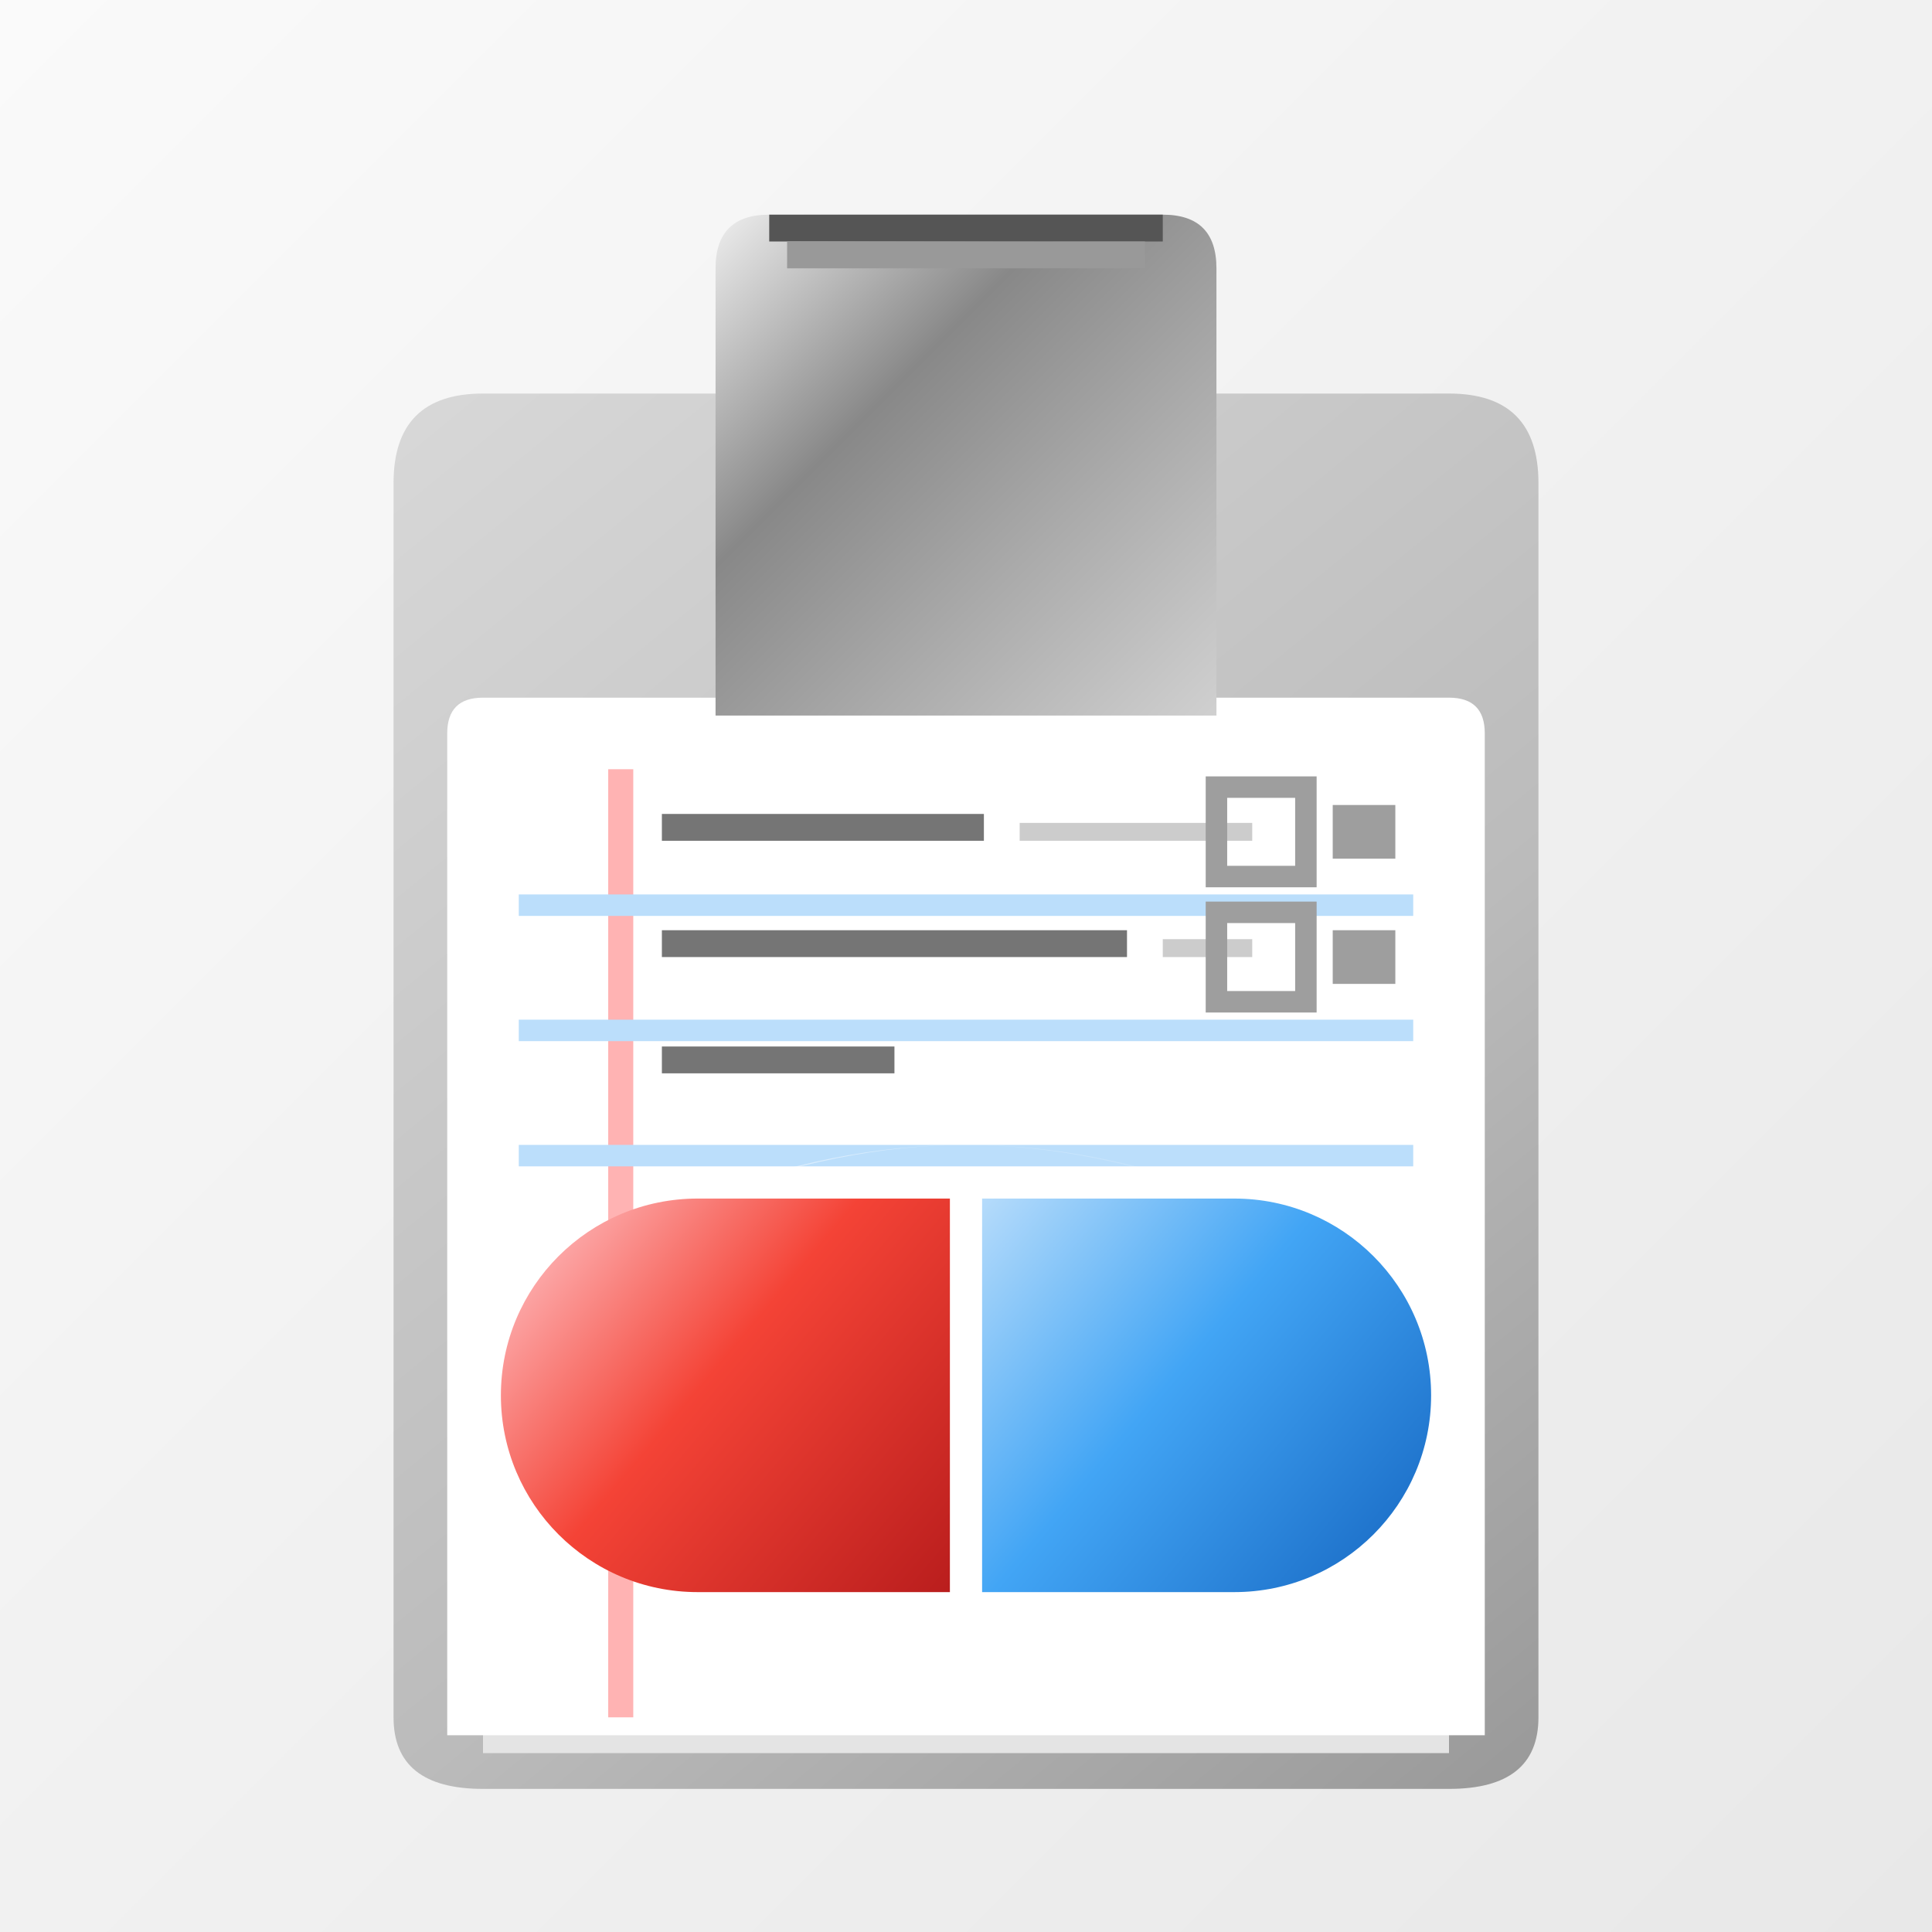
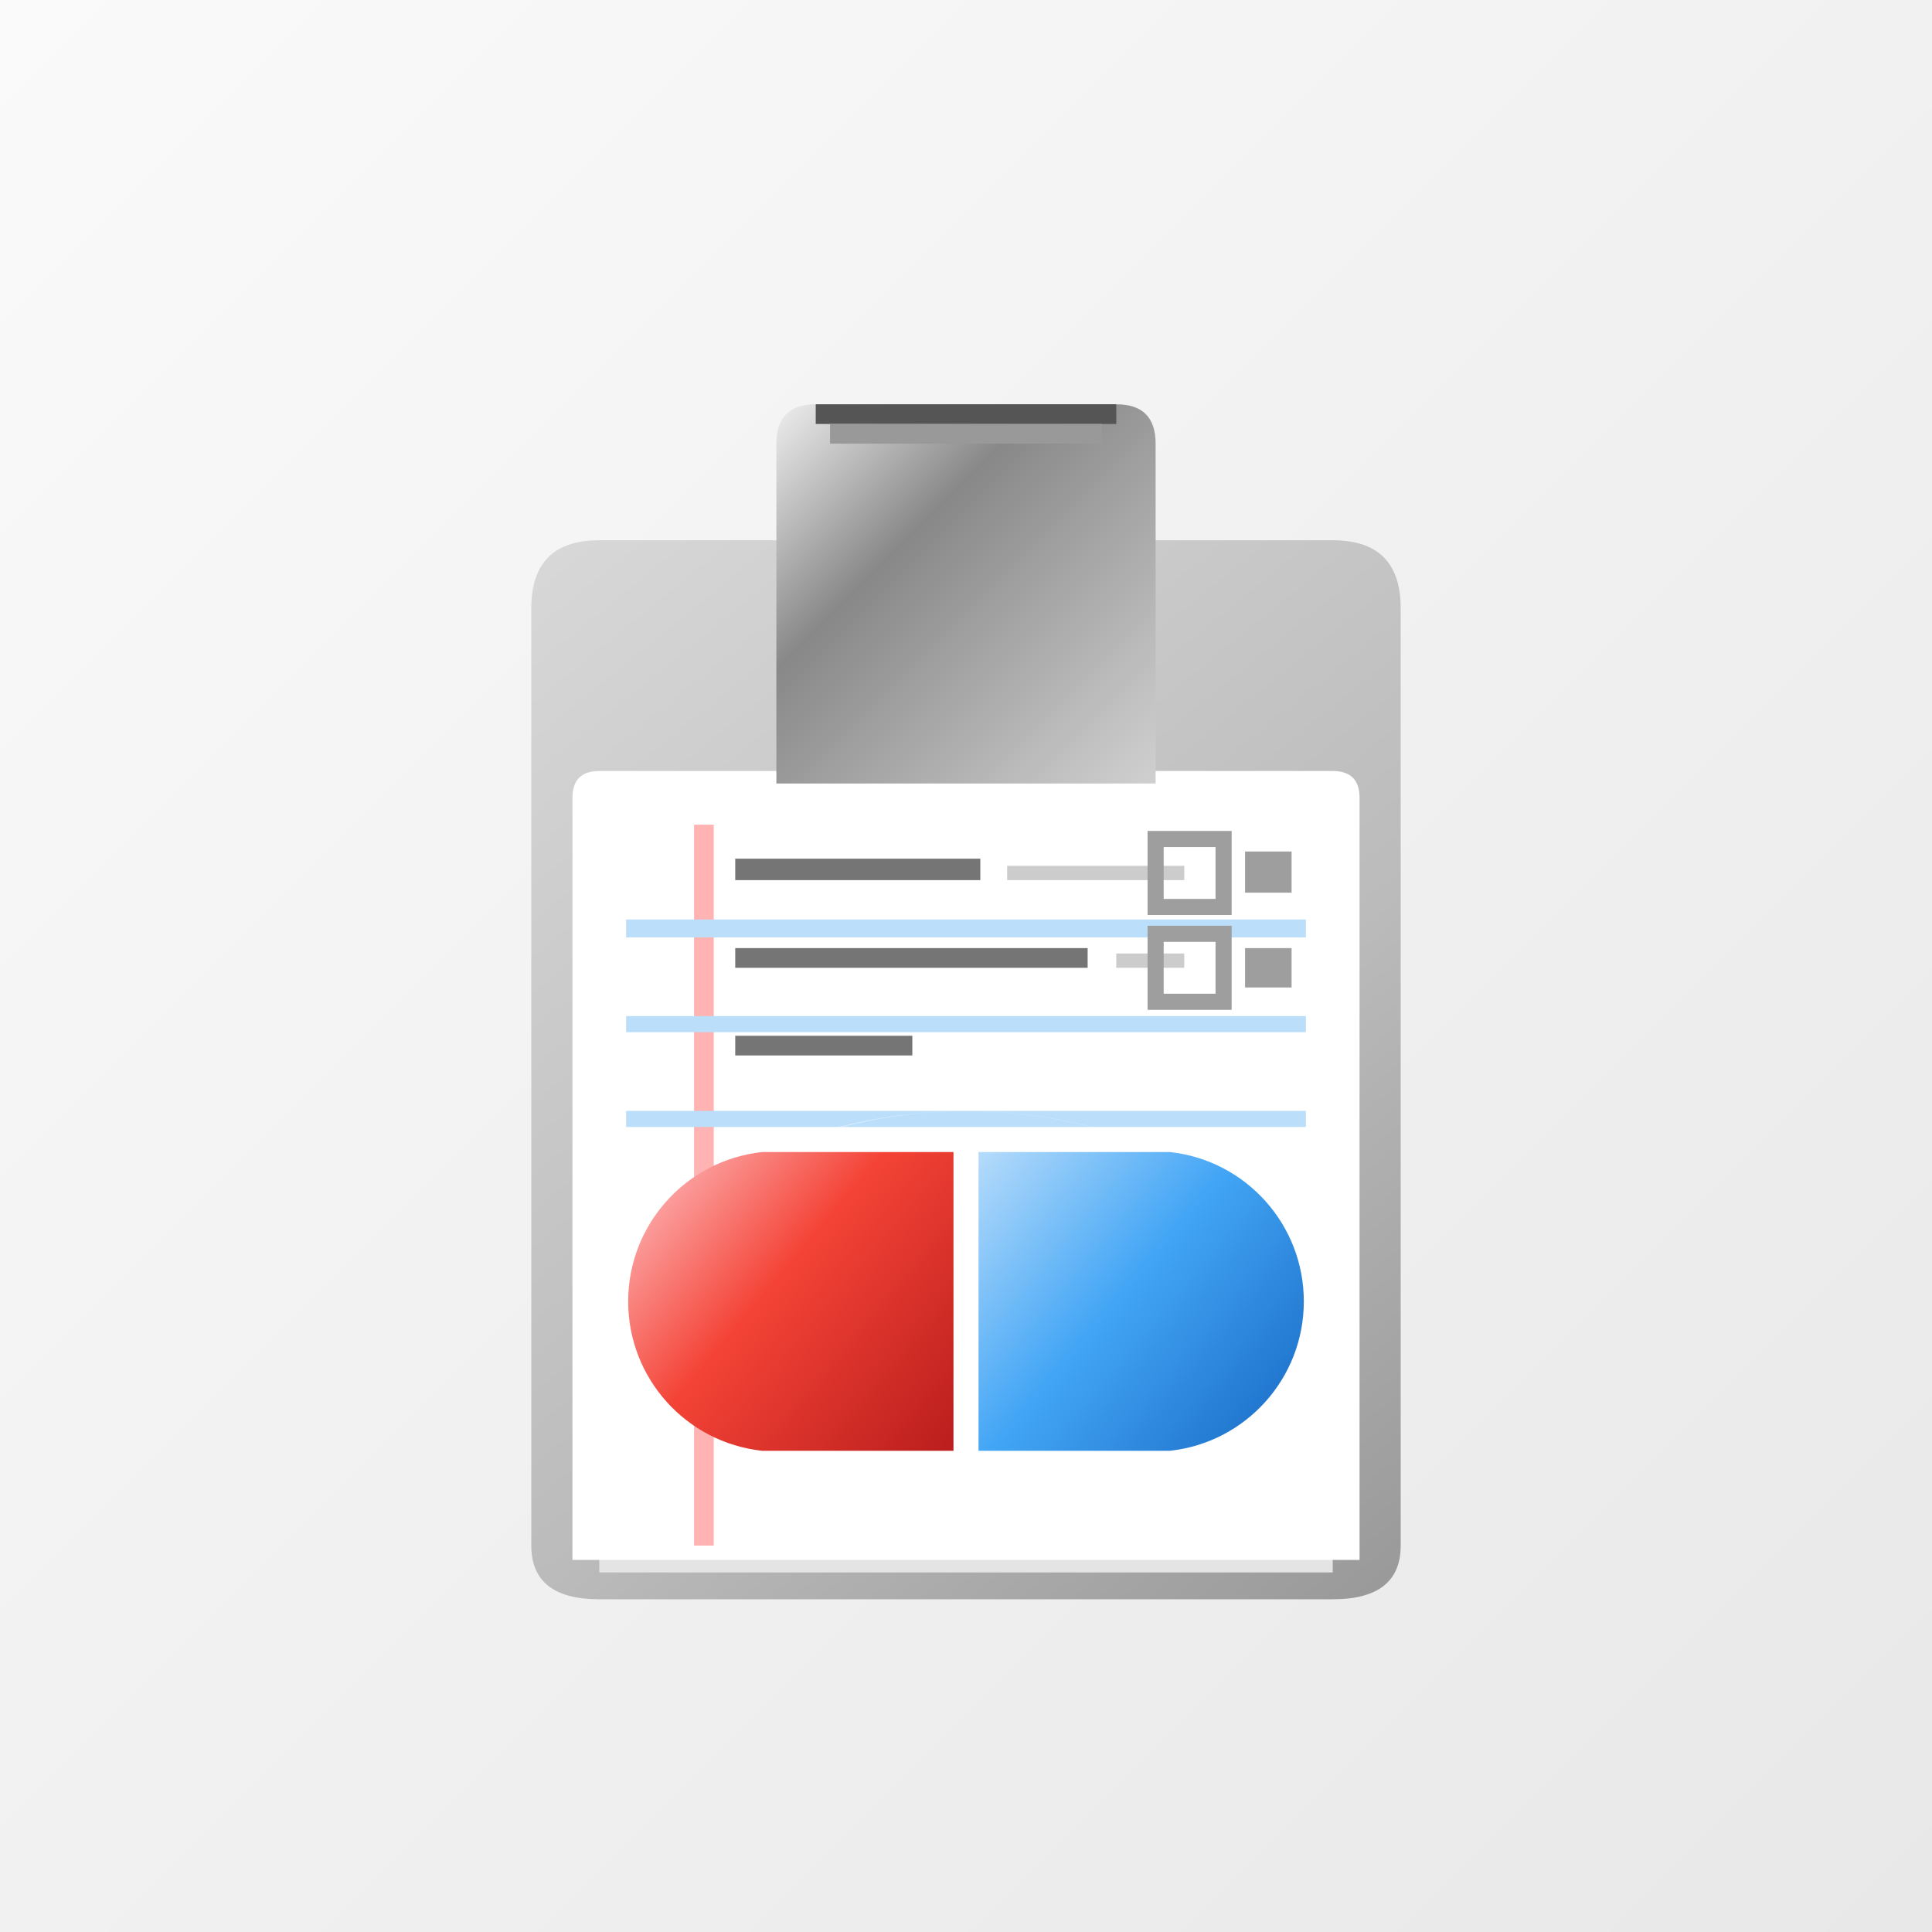
<svg xmlns="http://www.w3.org/2000/svg" width="108" height="108" viewBox="0 0 108 108">
  <defs>
    <linearGradient id="gBg" x1="0" y1="0" x2="108" y2="108" gradientUnits="userSpaceOnUse">
      <stop offset="0" stop-color="#FAFAFA" />
      <stop offset="1" stop-color="#E8E8E8" />
    </linearGradient>
-     <linearGradient id="gBoard" x1="22" y1="22" x2="86" y2="100" gradientUnits="userSpaceOnUse">
+     <linearGradient id="gBoard" x1="30" y1="30" x2="78" y2="89" gradientUnits="userSpaceOnUse">
      <stop offset="0" stop-color="#D8D8D8" />
      <stop offset="0.6" stop-color="#BBBBBB" />
      <stop offset="1" stop-color="#999999" />
    </linearGradient>
-     <linearGradient id="gClip" x1="40" y1="12" x2="68" y2="40" gradientUnits="userSpaceOnUse">
+     <linearGradient id="gClip" x1="43.4" y1="22.6" x2="64.6" y2="43.8" gradientUnits="userSpaceOnUse">
      <stop offset="0" stop-color="#EEEEEE" />
      <stop offset="0.35" stop-color="#888888" />
      <stop offset="0.65" stop-color="#AAAAAA" />
      <stop offset="1" stop-color="#D0D0D0" />
    </linearGradient>
-     <linearGradient id="gPillRed" x1="28" y1="67" x2="54" y2="89" gradientUnits="userSpaceOnUse">
+     <linearGradient id="gPillRed" x1="34.2" y1="64.4" x2="54" y2="81.1" gradientUnits="userSpaceOnUse">
      <stop offset="0" stop-color="#FFCDD2" />
      <stop offset="0.45" stop-color="#F44336" />
      <stop offset="1" stop-color="#B71C1C" />
    </linearGradient>
-     <linearGradient id="gPillBlue" x1="54" y1="67" x2="80" y2="89" gradientUnits="userSpaceOnUse">
+     <linearGradient id="gPillBlue" x1="54" y1="64.4" x2="74" y2="81.1" gradientUnits="userSpaceOnUse">
      <stop offset="0" stop-color="#BBDEFB" />
      <stop offset="0.45" stop-color="#42A5F5" />
      <stop offset="1" stop-color="#1565C0" />
    </linearGradient>
-     <linearGradient id="gPillShine" x1="39" y1="61" x2="69" y2="70" gradientUnits="userSpaceOnUse">
+     <linearGradient id="gPillShine" x1="42.6" y1="59.8" x2="65.4" y2="66.6" gradientUnits="userSpaceOnUse">
      <stop offset="0" stop-color="#FFFFFF" stop-opacity="0.60" />
      <stop offset="1" stop-color="#FFFFFF" stop-opacity="0" />
    </linearGradient>
  </defs>
  <rect width="108" height="108" fill="url(#gBg)" />
-   <path d="M22,27 Q22,22 27,22 L81,22 Q86,22 86,27 L86,96 Q86,100 81,100 L27,100 Q22,100 22,96 Z" fill="url(#gBoard)" />
-   <path d="M27,43 L81,43 L81,98 L27,98 Z" fill="#E4E4E4" />
-   <path d="M25,41 Q25,39 27,39 L81,39 Q83,39 83,41 L83,97 L25,97 Z" fill="#FFFFFF" />
-   <rect x="34" y="43" width="1.4" height="53" fill="#FFB3B3" />
-   <rect x="29" y="50" width="50" height="1.2" fill="#BBDEFB" />
-   <rect x="29" y="57" width="50" height="1.2" fill="#BBDEFB" />
-   <rect x="29" y="64" width="50" height="1.2" fill="#BBDEFB" />
-   <rect x="37" y="45.5" width="18" height="1.5" fill="#757575" />
-   <rect x="57" y="46" width="13" height="1" fill="#CCCCCC" />
-   <rect x="37" y="52" width="26" height="1.5" fill="#757575" />
-   <rect x="65" y="52.5" width="5" height="1" fill="#CCCCCC" />
-   <rect x="37" y="58.5" width="13" height="1.5" fill="#757575" />
-   <rect x="68" y="44" width="5" height="5" fill="none" stroke="#9E9E9E" stroke-width="1.2" />
-   <rect x="74.5" y="45" width="3.5" height="3" fill="#9E9E9E" />
-   <rect x="68" y="51" width="5" height="5" fill="none" stroke="#9E9E9E" stroke-width="1.2" />
-   <rect x="74.5" y="52" width="3.5" height="3" fill="#9E9E9E" />
-   <path d="M40,15 Q40,12 43,12 L65,12 Q68,12 68,15 L68,40 L40,40 Z" fill="url(#gClip)" />
-   <rect x="43" y="12" width="22" height="1.5" fill="#555555" />
-   <rect x="44" y="13.5" width="20" height="1.5" fill="#999999" />
-   <path d="M54,67 L39,67 A11,11 0 0,0 39,89 L54,89 Z" fill="url(#gPillRed)" />
-   <path d="M54,67 L69,67 A11,11 0 0,1 69,89 L54,89 Z" fill="url(#gPillBlue)" />
-   <rect x="53.1" y="66" width="1.8" height="24" fill="#FFFFFF" />
-   <path d="M39,67 Q54,61 69,67 Q61,64 54,64 Q47,64 39,67 Z" fill="url(#gPillShine)" />
+   <path d="M29.7,34 Q29.7,30.2 33.5,30.2 L74.5,30.2 Q78.3,30.2 78.3,34 L78.3,86.4 Q78.3,89.4 74.5,89.4 L33.5,89.4 Q29.7,89.4 29.7,86.4 Z" fill="url(#gBoard)" />
+   <rect x="33.5" y="46.1" width="41" height="41.8" fill="#E4E4E4" />
+   <path d="M32,44.6 Q32,43.1 33.5,43.1 L74.5,43.1 Q76.0,43.1 76.0,44.6 L76.0,87.2 L32,87.2 Z" fill="#FFFFFF" />
+   <rect x="38.8" y="46.1" width="1.1" height="40.3" fill="#FFB3B3" />
+   <rect x="35" y="51.4" width="38" height="1" fill="#BBDEFB" />
+   <rect x="35" y="56.8" width="38" height="0.9" fill="#BBDEFB" />
+   <rect x="35" y="62.1" width="38" height="0.9" fill="#BBDEFB" />
+   <rect x="41.1" y="48" width="13.7" height="1.2" fill="#757575" />
+   <rect x="56.3" y="48.4" width="9.9" height="0.8" fill="#CCCCCC" />
+   <rect x="41.1" y="53" width="19.7" height="1.1" fill="#757575" />
+   <rect x="62.4" y="53.3" width="3.8" height="0.8" fill="#CCCCCC" />
+   <rect x="41.1" y="57.9" width="9.9" height="1.1" fill="#757575" />
+   <rect x="64.6" y="46.9" width="3.8" height="3.8" fill="none" stroke="#9E9E9E" stroke-width="0.9" />
+   <rect x="69.6" y="47.6" width="2.6" height="2.3" fill="#9E9E9E" />
+   <rect x="64.6" y="52.2" width="3.8" height="3.8" fill="none" stroke="#9E9E9E" stroke-width="0.9" />
+   <rect x="69.6" y="53.0" width="2.6" height="2.2" fill="#9E9E9E" />
+   <path d="M43.4,24.8 Q43.4,22.6 45.6,22.6 L62.4,22.6 Q64.6,22.6 64.6,24.8 L64.6,43.8 L43.4,43.8 Z" fill="url(#gClip)" />
+   <rect x="45.6" y="22.6" width="16.8" height="1.1" fill="#555555" />
+   <rect x="46.4" y="23.7" width="15.2" height="1.1" fill="#999999" />
+   <path d="M54,64.4 L42.6,64.4 A8.4,8.4 0 0,0 42.6,81.1 L54,81.1 Z" fill="url(#gPillRed)" />
+   <path d="M54,64.4 L65.4,64.4 A8.4,8.4 0 0,1 65.4,81.1 L54,81.1 Z" fill="url(#gPillBlue)" />
+   <rect x="53.3" y="63.6" width="1.4" height="18.2" fill="#FFFFFF" />
+   <path d="M42.6,64.4 Q54,59.8 65.4,64.4 Q59.3,62.1 54,62.1 Q48.7,62.1 42.6,64.4 Z" fill="url(#gPillShine)" />
</svg>
